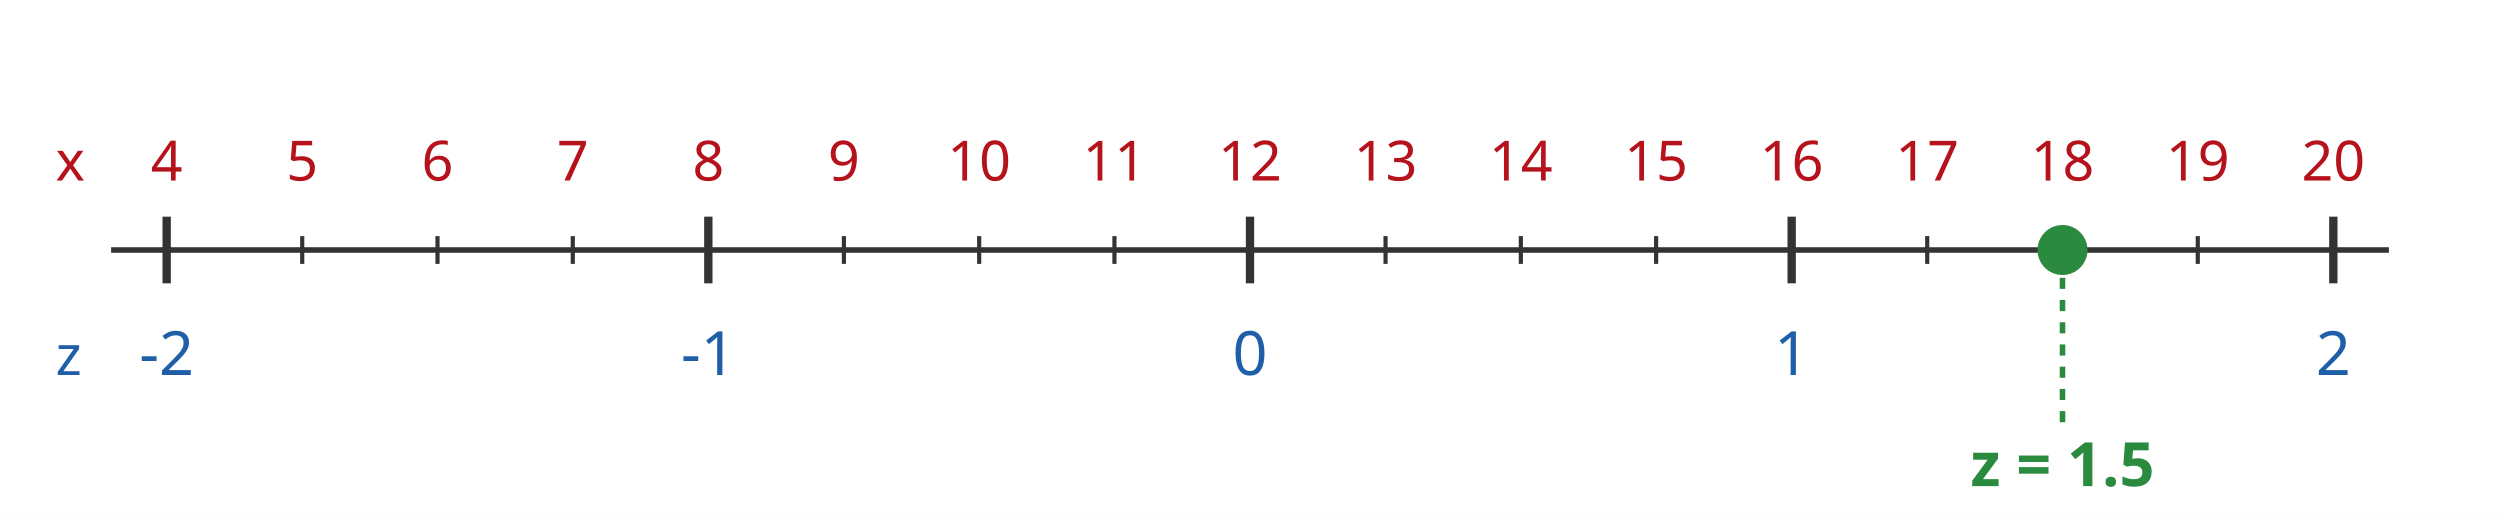
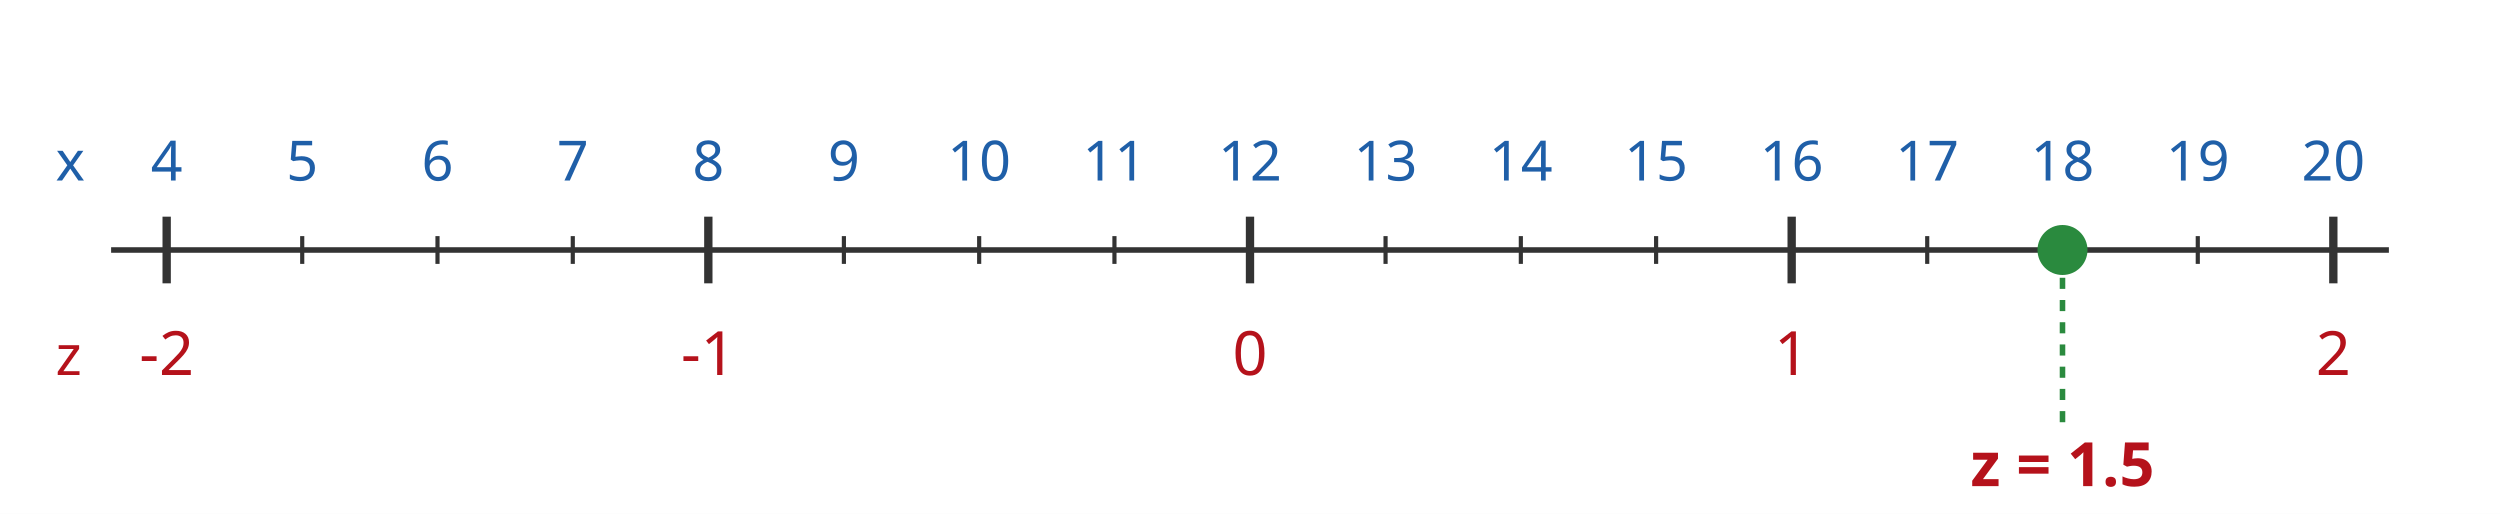
<svg xmlns="http://www.w3.org/2000/svg" viewBox="0 0 900 185" width="900" height="185" font-family="sans-serif">
  <rect width="900" height="185" fill="white" />
-   <text x="20" y="65" font-size="20" fill="#b5121b">x</text>
-   <text x="20" y="135" font-size="20" fill="#1f5fa8">z</text>
+   <text x="20" y="65" font-size="20" fill="#1f5fa8">x</text>
+   <text x="20" y="135" font-size="20" fill="#b5121b">z</text>
  <line x1="40" y1="90" x2="860" y2="90" stroke="#333" stroke-width="2" />
  <line x1="60.0" y1="85" x2="60.0" y2="95" stroke="#333" stroke-width="1.5" />
-   <text x="60.0" y="65" font-size="20" text-anchor="middle" fill="#b5121b">4</text>
+   <text x="60.0" y="65" font-size="20" text-anchor="middle" fill="#1f5fa8">4</text>
  <line x1="108.8" y1="85" x2="108.8" y2="95" stroke="#333" stroke-width="1.5" />
-   <text x="108.8" y="65" font-size="20" text-anchor="middle" fill="#b5121b">5</text>
+   <text x="108.8" y="65" font-size="20" text-anchor="middle" fill="#1f5fa8">5</text>
  <line x1="157.5" y1="85" x2="157.5" y2="95" stroke="#333" stroke-width="1.5" />
-   <text x="157.5" y="65" font-size="20" text-anchor="middle" fill="#b5121b">6</text>
+   <text x="157.5" y="65" font-size="20" text-anchor="middle" fill="#1f5fa8">6</text>
  <line x1="206.2" y1="85" x2="206.2" y2="95" stroke="#333" stroke-width="1.5" />
-   <text x="206.2" y="65" font-size="20" text-anchor="middle" fill="#b5121b">7</text>
+   <text x="206.2" y="65" font-size="20" text-anchor="middle" fill="#1f5fa8">7</text>
  <line x1="255.0" y1="85" x2="255.0" y2="95" stroke="#333" stroke-width="1.5" />
-   <text x="255.0" y="65" font-size="20" text-anchor="middle" fill="#b5121b">8</text>
+   <text x="255.0" y="65" font-size="20" text-anchor="middle" fill="#1f5fa8">8</text>
  <line x1="303.8" y1="85" x2="303.8" y2="95" stroke="#333" stroke-width="1.5" />
-   <text x="303.8" y="65" font-size="20" text-anchor="middle" fill="#b5121b">9</text>
+   <text x="303.8" y="65" font-size="20" text-anchor="middle" fill="#1f5fa8">9</text>
  <line x1="352.5" y1="85" x2="352.5" y2="95" stroke="#333" stroke-width="1.5" />
-   <text x="352.5" y="65" font-size="20" text-anchor="middle" fill="#b5121b">10</text>
+   <text x="352.5" y="65" font-size="20" text-anchor="middle" fill="#1f5fa8">10</text>
  <line x1="401.2" y1="85" x2="401.2" y2="95" stroke="#333" stroke-width="1.5" />
-   <text x="401.2" y="65" font-size="20" text-anchor="middle" fill="#b5121b">11</text>
+   <text x="401.2" y="65" font-size="20" text-anchor="middle" fill="#1f5fa8">11</text>
  <line x1="450.0" y1="85" x2="450.0" y2="95" stroke="#333" stroke-width="1.5" />
-   <text x="450.0" y="65" font-size="20" text-anchor="middle" fill="#b5121b">12</text>
+   <text x="450.0" y="65" font-size="20" text-anchor="middle" fill="#1f5fa8">12</text>
  <line x1="498.8" y1="85" x2="498.8" y2="95" stroke="#333" stroke-width="1.5" />
-   <text x="498.8" y="65" font-size="20" text-anchor="middle" fill="#b5121b">13</text>
+   <text x="498.8" y="65" font-size="20" text-anchor="middle" fill="#1f5fa8">13</text>
  <line x1="547.5" y1="85" x2="547.5" y2="95" stroke="#333" stroke-width="1.5" />
-   <text x="547.5" y="65" font-size="20" text-anchor="middle" fill="#b5121b">14</text>
+   <text x="547.5" y="65" font-size="20" text-anchor="middle" fill="#1f5fa8">14</text>
  <line x1="596.2" y1="85" x2="596.2" y2="95" stroke="#333" stroke-width="1.5" />
-   <text x="596.2" y="65" font-size="20" text-anchor="middle" fill="#b5121b">15</text>
+   <text x="596.2" y="65" font-size="20" text-anchor="middle" fill="#1f5fa8">15</text>
  <line x1="645.0" y1="85" x2="645.0" y2="95" stroke="#333" stroke-width="1.5" />
-   <text x="645.0" y="65" font-size="20" text-anchor="middle" fill="#b5121b">16</text>
+   <text x="645.0" y="65" font-size="20" text-anchor="middle" fill="#1f5fa8">16</text>
  <line x1="693.8" y1="85" x2="693.8" y2="95" stroke="#333" stroke-width="1.5" />
-   <text x="693.8" y="65" font-size="20" text-anchor="middle" fill="#b5121b">17</text>
+   <text x="693.8" y="65" font-size="20" text-anchor="middle" fill="#1f5fa8">17</text>
  <line x1="742.5" y1="85" x2="742.5" y2="95" stroke="#333" stroke-width="1.5" />
-   <text x="742.5" y="65" font-size="20" text-anchor="middle" fill="#b5121b">18</text>
+   <text x="742.5" y="65" font-size="20" text-anchor="middle" fill="#1f5fa8">18</text>
  <line x1="791.2" y1="85" x2="791.2" y2="95" stroke="#333" stroke-width="1.5" />
-   <text x="791.2" y="65" font-size="20" text-anchor="middle" fill="#b5121b">19</text>
+   <text x="791.2" y="65" font-size="20" text-anchor="middle" fill="#1f5fa8">19</text>
  <line x1="840.0" y1="85" x2="840.0" y2="95" stroke="#333" stroke-width="1.5" />
-   <text x="840.0" y="65" font-size="20" text-anchor="middle" fill="#b5121b">20</text>
+   <text x="840.0" y="65" font-size="20" text-anchor="middle" fill="#1f5fa8">20</text>
  <line x1="60.0" y1="78" x2="60.0" y2="102" stroke="#333" stroke-width="3" />
-   <text x="60.0" y="135" font-size="22" text-anchor="middle" fill="#1f5fa8">-2</text>
+   <text x="60.0" y="135" font-size="22" text-anchor="middle" fill="#b5121b">-2</text>
  <line x1="255.0" y1="78" x2="255.0" y2="102" stroke="#333" stroke-width="3" />
-   <text x="255.0" y="135" font-size="22" text-anchor="middle" fill="#1f5fa8">-1</text>
+   <text x="255.0" y="135" font-size="22" text-anchor="middle" fill="#b5121b">-1</text>
  <line x1="450.0" y1="78" x2="450.0" y2="102" stroke="#333" stroke-width="3" />
-   <text x="450.0" y="135" font-size="22" text-anchor="middle" fill="#1f5fa8">0</text>
+   <text x="450.0" y="135" font-size="22" text-anchor="middle" fill="#b5121b">0</text>
  <line x1="645.0" y1="78" x2="645.0" y2="102" stroke="#333" stroke-width="3" />
-   <text x="645.0" y="135" font-size="22" text-anchor="middle" fill="#1f5fa8">1</text>
+   <text x="645.0" y="135" font-size="22" text-anchor="middle" fill="#b5121b">1</text>
  <line x1="840.0" y1="78" x2="840.0" y2="102" stroke="#333" stroke-width="3" />
-   <text x="840.0" y="135" font-size="22" text-anchor="middle" fill="#1f5fa8">2</text>
+   <text x="840.0" y="135" font-size="22" text-anchor="middle" fill="#b5121b">2</text>
  <circle cx="742.5" cy="90" r="9" fill="#2a8a3e" />
  <line x1="742.5" y1="100" x2="742.5" y2="152" stroke="#2a8a3e" stroke-width="2" stroke-dasharray="4 4" />
-   <text x="742.5" y="175" font-size="22" font-weight="bold" text-anchor="middle" fill="#2a8a3e">z = 1.5</text>
+   <text x="742.5" y="175" font-size="22" font-weight="bold" text-anchor="middle" fill="#b5121b">z = 1.5</text>
</svg>
